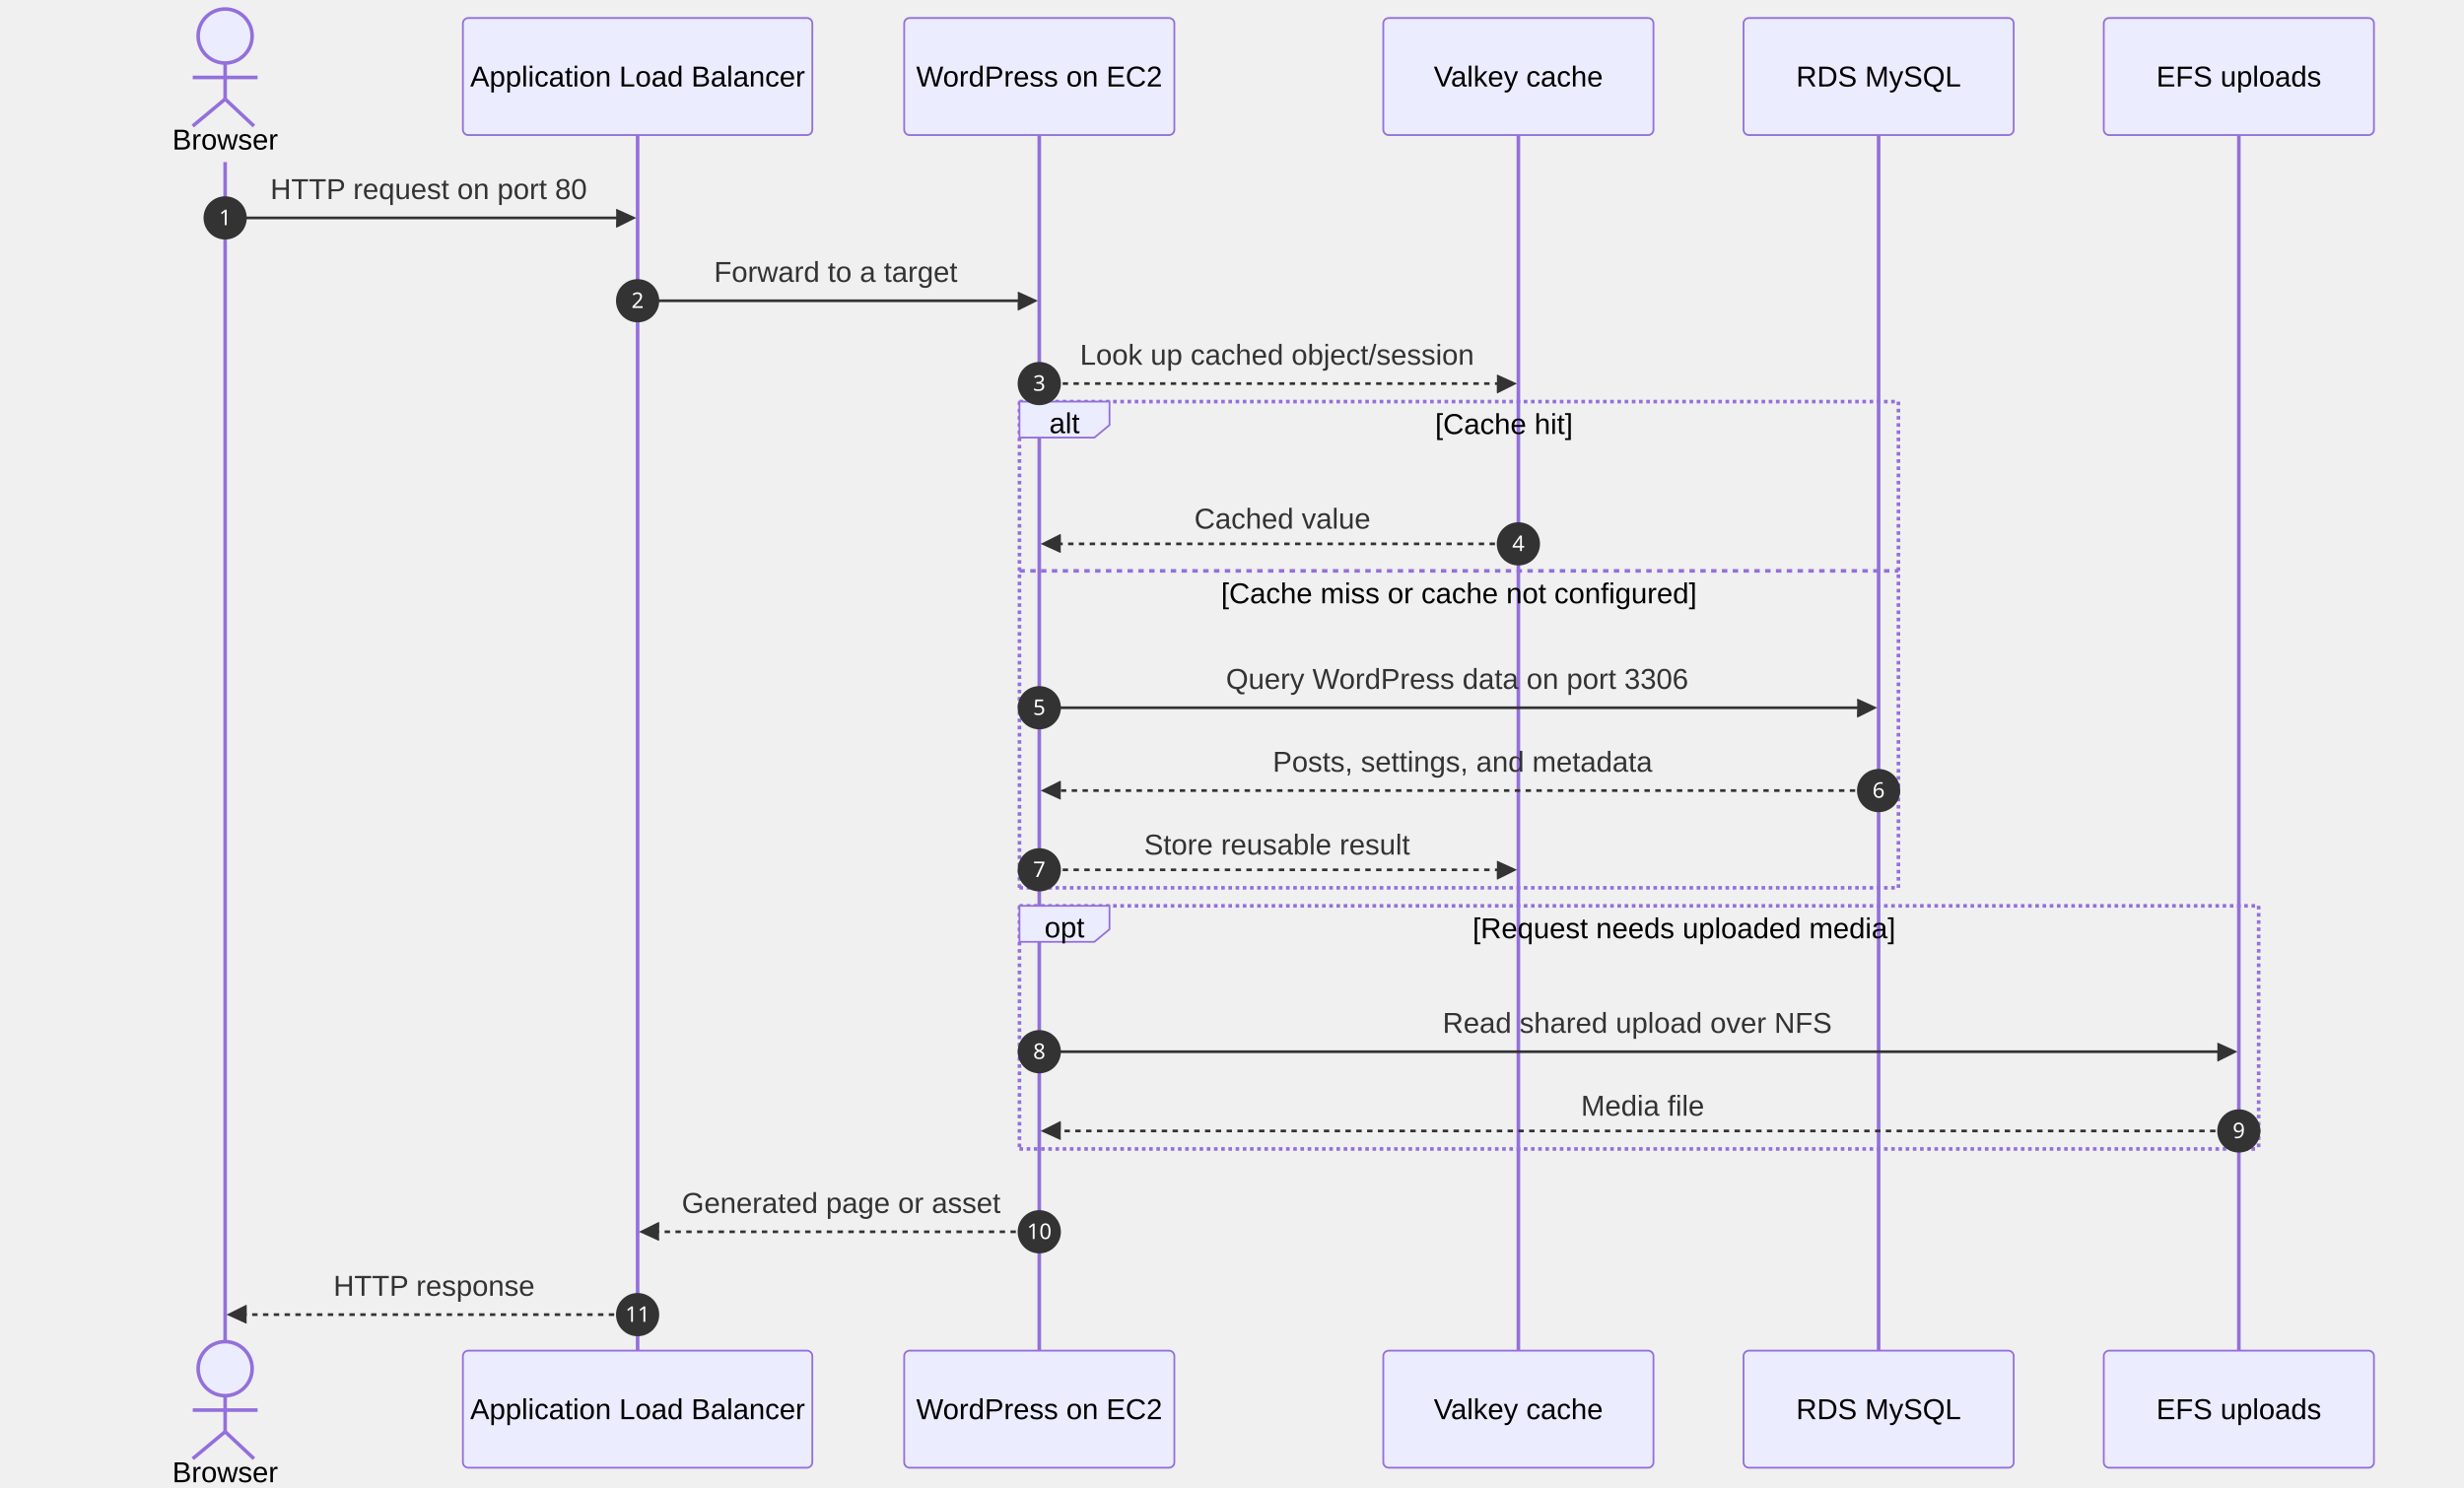
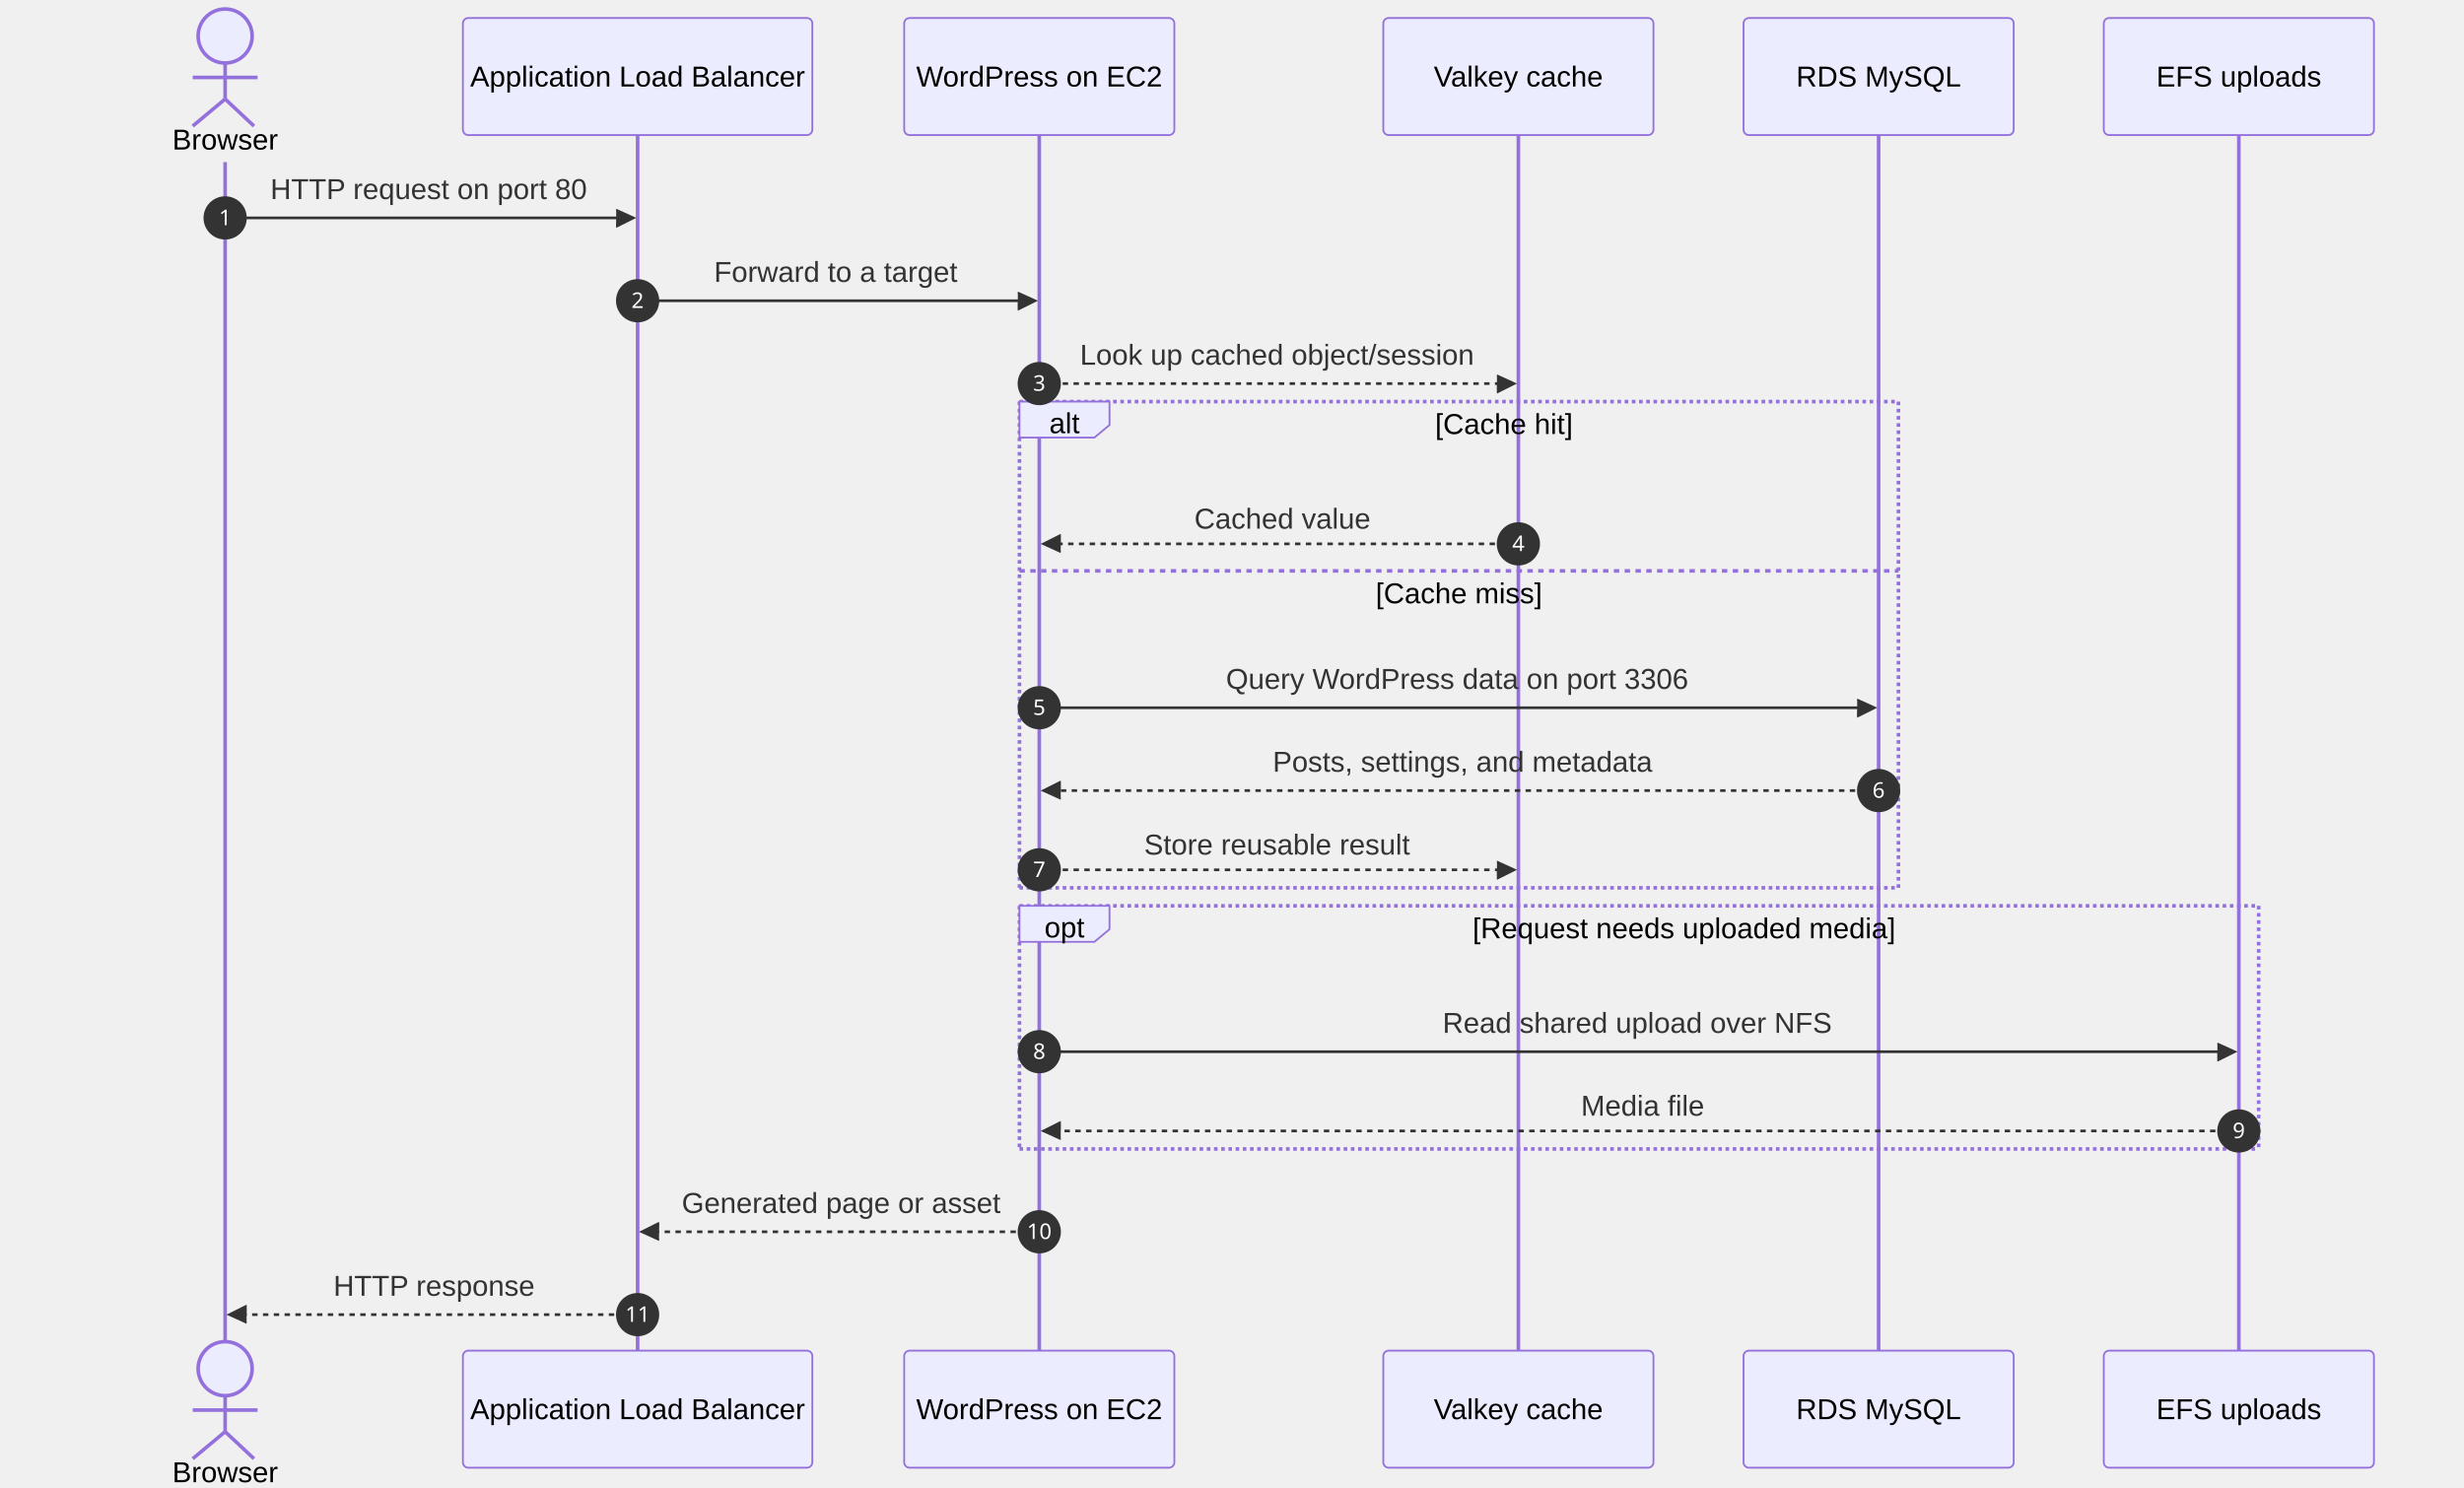
<svg xmlns="http://www.w3.org/2000/svg" id="my-svg" width="100%" style="max-width: 1368px; background-color: white;" viewBox="-50 -10 1368 826" role="graphics-document document" aria-roledescription="sequence">
  <g>
    <rect x="1118" y="740" fill="#eaeaea" stroke="#666" width="150" height="65" name="EFS" rx="3" ry="3" class="actor actor-bottom" />
    <text x="1193" y="772.5" dominant-baseline="central" alignment-baseline="central" class="actor actor-box" style="text-anchor: middle; font-size: 16px; font-weight: 400;">
      <tspan x="1193" dy="0">EFS uploads</tspan>
    </text>
  </g>
  <g>
    <rect x="918" y="740" fill="#eaeaea" stroke="#666" width="150" height="65" name="DB" rx="3" ry="3" class="actor actor-bottom" />
    <text x="993" y="772.5" dominant-baseline="central" alignment-baseline="central" class="actor actor-box" style="text-anchor: middle; font-size: 16px; font-weight: 400;">
      <tspan x="993" dy="0">RDS MySQL</tspan>
    </text>
  </g>
  <g>
    <rect x="718" y="740" fill="#eaeaea" stroke="#666" width="150" height="65" name="Cache" rx="3" ry="3" class="actor actor-bottom" />
    <text x="793" y="772.5" dominant-baseline="central" alignment-baseline="central" class="actor actor-box" style="text-anchor: middle; font-size: 16px; font-weight: 400;">
      <tspan x="793" dy="0">Valkey cache</tspan>
    </text>
  </g>
  <g>
    <rect x="452" y="740" fill="#eaeaea" stroke="#666" width="150" height="65" name="WP" rx="3" ry="3" class="actor actor-bottom" />
    <text x="527" y="772.5" dominant-baseline="central" alignment-baseline="central" class="actor actor-box" style="text-anchor: middle; font-size: 16px; font-weight: 400;">
      <tspan x="527" dy="0">WordPress on EC2</tspan>
    </text>
  </g>
  <g>
    <rect x="207" y="740" fill="#eaeaea" stroke="#666" width="194" height="65" name="ALB" rx="3" ry="3" class="actor actor-bottom" />
    <text x="304" y="772.5" dominant-baseline="central" alignment-baseline="central" class="actor actor-box" style="text-anchor: middle; font-size: 16px; font-weight: 400;">
      <tspan x="304" dy="0">Application Load Balancer</tspan>
    </text>
  </g>
  <g />
  <g>
    <line id="actor5" x1="1193" y1="65" x2="1193" y2="740" class="actor-line 200" stroke-width="0.5px" stroke="#999" name="EFS" data-et="life-line" data-id="EFS" />
    <g id="root-5" data-et="participant" data-type="participant" data-id="EFS">
      <rect x="1118" y="0" fill="#eaeaea" stroke="#666" width="150" height="65" name="EFS" rx="3" ry="3" class="actor actor-top" />
      <text x="1193" y="32.5" dominant-baseline="central" alignment-baseline="central" class="actor actor-box" style="text-anchor: middle; font-size: 16px; font-weight: 400;">
        <tspan x="1193" dy="0">EFS uploads</tspan>
      </text>
    </g>
  </g>
  <g>
    <line id="actor4" x1="993" y1="65" x2="993" y2="740" class="actor-line 200" stroke-width="0.5px" stroke="#999" name="DB" data-et="life-line" data-id="DB" />
    <g id="root-4" data-et="participant" data-type="participant" data-id="DB">
      <rect x="918" y="0" fill="#eaeaea" stroke="#666" width="150" height="65" name="DB" rx="3" ry="3" class="actor actor-top" />
      <text x="993" y="32.5" dominant-baseline="central" alignment-baseline="central" class="actor actor-box" style="text-anchor: middle; font-size: 16px; font-weight: 400;">
        <tspan x="993" dy="0">RDS MySQL</tspan>
      </text>
    </g>
  </g>
  <g>
    <line id="actor3" x1="793" y1="65" x2="793" y2="740" class="actor-line 200" stroke-width="0.5px" stroke="#999" name="Cache" data-et="life-line" data-id="Cache" />
    <g id="root-3" data-et="participant" data-type="participant" data-id="Cache">
      <rect x="718" y="0" fill="#eaeaea" stroke="#666" width="150" height="65" name="Cache" rx="3" ry="3" class="actor actor-top" />
      <text x="793" y="32.5" dominant-baseline="central" alignment-baseline="central" class="actor actor-box" style="text-anchor: middle; font-size: 16px; font-weight: 400;">
        <tspan x="793" dy="0">Valkey cache</tspan>
      </text>
    </g>
  </g>
  <g>
    <line id="actor2" x1="527" y1="65" x2="527" y2="740" class="actor-line 200" stroke-width="0.5px" stroke="#999" name="WP" data-et="life-line" data-id="WP" />
    <g id="root-2" data-et="participant" data-type="participant" data-id="WP">
      <rect x="452" y="0" fill="#eaeaea" stroke="#666" width="150" height="65" name="WP" rx="3" ry="3" class="actor actor-top" />
      <text x="527" y="32.5" dominant-baseline="central" alignment-baseline="central" class="actor actor-box" style="text-anchor: middle; font-size: 16px; font-weight: 400;">
        <tspan x="527" dy="0">WordPress on EC2</tspan>
      </text>
    </g>
  </g>
  <g>
    <line id="actor1" x1="304" y1="65" x2="304" y2="740" class="actor-line 200" stroke-width="0.5px" stroke="#999" name="ALB" data-et="life-line" data-id="ALB" />
    <g id="root-1" data-et="participant" data-type="participant" data-id="ALB">
      <rect x="207" y="0" fill="#eaeaea" stroke="#666" width="194" height="65" name="ALB" rx="3" ry="3" class="actor actor-top" />
      <text x="304" y="32.5" dominant-baseline="central" alignment-baseline="central" class="actor actor-box" style="text-anchor: middle; font-size: 16px; font-weight: 400;">
        <tspan x="304" dy="0">Application Load Balancer</tspan>
      </text>
    </g>
  </g>
  <g>
    <line id="actor0" x1="75" y1="80" x2="75" y2="740" class="actor-line 200" stroke-width="0.5px" stroke="#999" name="User" data-et="life-line" data-id="User" />
  </g>
  <style>#my-svg{font-family:"trebuchet ms",verdana,arial,sans-serif;font-size:16px;fill:#333;}@keyframes edge-animation-frame{from{stroke-dashoffset:0;}}@keyframes dash{to{stroke-dashoffset:0;}}#my-svg .edge-animation-slow{stroke-dasharray:9,5!important;stroke-dashoffset:900;animation:dash 50s linear infinite;stroke-linecap:round;}#my-svg .edge-animation-fast{stroke-dasharray:9,5!important;stroke-dashoffset:900;animation:dash 20s linear infinite;stroke-linecap:round;}#my-svg .error-icon{fill:#552222;}#my-svg .error-text{fill:#552222;stroke:#552222;}#my-svg .edge-thickness-normal{stroke-width:1px;}#my-svg .edge-thickness-thick{stroke-width:3.5px;}#my-svg .edge-pattern-solid{stroke-dasharray:0;}#my-svg .edge-thickness-invisible{stroke-width:0;fill:none;}#my-svg .edge-pattern-dashed{stroke-dasharray:3;}#my-svg .edge-pattern-dotted{stroke-dasharray:2;}#my-svg .marker{fill:#333333;stroke:#333333;}#my-svg .marker.cross{stroke:#333333;}#my-svg svg{font-family:"trebuchet ms",verdana,arial,sans-serif;font-size:16px;}#my-svg p{margin:0;}#my-svg .actor{stroke:#9370DB;fill:#ECECFF;stroke-width:1;}#my-svg rect.actor.outer-path[data-look="neo"]{filter:drop-shadow(1px 2px 2px rgba(185, 185, 185, 1));}#my-svg rect.note[data-look="neo"]{stroke:#aaaa33;fill:#fff5ad;filter:drop-shadow(1px 2px 2px rgba(185, 185, 185, 1));}#my-svg text.actor&gt;tspan{fill:black;stroke:none;}#my-svg .actor-line{stroke:#9370DB;}#my-svg .innerArc{stroke-width:1.5;stroke-dasharray:none;}#my-svg .messageLine0{stroke-width:1.5;stroke-dasharray:none;stroke:#333;}#my-svg .messageLine1{stroke-width:1.5;stroke-dasharray:2,2;stroke:#333;}#my-svg [id$="-arrowhead"] path{fill:#333;stroke:#333;}#my-svg .sequenceNumber{fill:white;}#my-svg [id$="-sequencenumber"]{fill:#333;}#my-svg [id$="-crosshead"] path{fill:#333;stroke:#333;}#my-svg .messageText{fill:#333;stroke:none;}#my-svg .labelBox{stroke:#9370DB;fill:#ECECFF;filter:none;}#my-svg .labelText,#my-svg .labelText&gt;tspan{fill:black;stroke:none;}#my-svg .loopText,#my-svg .loopText&gt;tspan{fill:black;stroke:none;}#my-svg .sectionTitle,#my-svg .sectionTitle&gt;tspan{fill:black;stroke:none;}#my-svg .loopLine{stroke-width:2px;stroke-dasharray:2,2;stroke:#9370DB;fill:#9370DB;}#my-svg .note{stroke:#aaaa33;fill:#fff5ad;}#my-svg .noteText,#my-svg .noteText&gt;tspan{fill:black;stroke:none;font-weight:normal;}#my-svg .activation0{fill:#f4f4f4;stroke:#666;}#my-svg .activation1{fill:#f4f4f4;stroke:#666;}#my-svg .activation2{fill:#f4f4f4;stroke:#666;}#my-svg .actorPopupMenu{position:absolute;}#my-svg .actorPopupMenuPanel{position:absolute;fill:#ECECFF;box-shadow:0px 8px 16px 0px rgba(0,0,0,0.2);filter:drop-shadow(3px 5px 2px rgb(0 0 0 / 0.4));}#my-svg .actor-man circle,#my-svg line{fill:#ECECFF;stroke-width:2px;}#my-svg g rect.rect{filter:drop-shadow(1px 2px 2px rgba(185, 185, 185, 1));stroke:#9370DB;}#my-svg .node .neo-node{stroke:#9370DB;}#my-svg [data-look="neo"].node rect,#my-svg [data-look="neo"].cluster rect,#my-svg [data-look="neo"].node polygon{stroke:#9370DB;filter:drop-shadow(1px 2px 2px rgba(185, 185, 185, 1));}#my-svg [data-look="neo"].swimlane.cluster rect{filter:none;}#my-svg [data-look="neo"].node path{stroke:#9370DB;stroke-width:1px;}#my-svg [data-look="neo"].node .outer-path{filter:drop-shadow(1px 2px 2px rgba(185, 185, 185, 1));}#my-svg [data-look="neo"].node .neo-line path{stroke:#9370DB;filter:none;}#my-svg [data-look="neo"].node circle{stroke:#9370DB;filter:drop-shadow(1px 2px 2px rgba(185, 185, 185, 1));}#my-svg [data-look="neo"].node circle .state-start{fill:#000000;}#my-svg [data-look="neo"].icon-shape .icon{fill:#9370DB;filter:drop-shadow(1px 2px 2px rgba(185, 185, 185, 1));}#my-svg [data-look="neo"].icon-shape .icon-neo path{stroke:#9370DB;filter:drop-shadow(1px 2px 2px rgba(185, 185, 185, 1));}#my-svg :root{--mermaid-font-family:"trebuchet ms",verdana,arial,sans-serif;}</style>
  <g />
  <defs>
    <symbol id="my-svg-computer" width="24" height="24">
      <path transform="scale(.5)" d="M2 2v13h20v-13h-20zm18 11h-16v-9h16v9zm-10.228 6l.466-1h3.524l.467 1h-4.457zm14.228 3h-24l2-6h2.104l-1.33 4h18.45l-1.297-4h2.073l2 6zm-5-10h-14v-7h14v7z" />
    </symbol>
  </defs>
  <defs>
    <symbol id="my-svg-database" fill-rule="evenodd" clip-rule="evenodd">
      <path transform="scale(.5)" d="M12.258.001l.256.004.255.005.253.008.251.01.249.012.247.015.246.016.242.019.241.02.239.023.236.024.233.027.231.028.229.031.225.032.223.034.22.036.217.038.214.04.211.041.208.043.205.045.201.046.198.048.194.05.191.051.187.053.183.054.18.056.175.057.172.059.168.06.163.061.16.063.155.064.15.066.074.033.073.033.071.034.07.034.069.035.068.035.067.035.066.035.064.036.064.036.062.036.06.036.06.037.058.037.058.037.055.038.055.038.053.038.052.038.051.039.05.039.048.039.047.039.045.04.044.04.043.04.041.04.04.041.039.041.037.041.036.041.034.041.033.042.032.042.03.042.029.042.027.042.026.043.024.043.023.043.021.043.02.043.018.044.017.043.015.044.013.044.012.044.011.045.009.044.007.045.006.045.004.045.002.045.001.045v17l-.001.045-.002.045-.004.045-.006.045-.007.045-.009.044-.011.045-.012.044-.013.044-.015.044-.017.043-.018.044-.02.043-.021.043-.023.043-.024.043-.026.043-.027.042-.029.042-.03.042-.032.042-.033.042-.034.041-.036.041-.037.041-.039.041-.04.041-.041.04-.043.04-.044.04-.045.04-.047.039-.048.039-.05.039-.051.039-.052.038-.053.038-.055.038-.055.038-.058.037-.058.037-.06.037-.06.036-.062.036-.064.036-.064.036-.066.035-.067.035-.068.035-.069.035-.07.034-.071.034-.073.033-.074.033-.15.066-.155.064-.16.063-.163.061-.168.06-.172.059-.175.057-.18.056-.183.054-.187.053-.191.051-.194.05-.198.048-.201.046-.205.045-.208.043-.211.041-.214.04-.217.038-.22.036-.223.034-.225.032-.229.031-.231.028-.233.027-.236.024-.239.023-.241.02-.242.019-.246.016-.247.015-.249.012-.251.01-.253.008-.255.005-.256.004-.258.001-.258-.001-.256-.004-.255-.005-.253-.008-.251-.01-.249-.012-.247-.015-.245-.016-.243-.019-.241-.02-.238-.023-.236-.024-.234-.027-.231-.028-.228-.031-.226-.032-.223-.034-.22-.036-.217-.038-.214-.04-.211-.041-.208-.043-.204-.045-.201-.046-.198-.048-.195-.05-.19-.051-.187-.053-.184-.054-.179-.056-.176-.057-.172-.059-.167-.06-.164-.061-.159-.063-.155-.064-.151-.066-.074-.033-.072-.033-.072-.034-.07-.034-.069-.035-.068-.035-.067-.035-.066-.035-.064-.036-.063-.036-.062-.036-.061-.036-.06-.037-.058-.037-.057-.037-.056-.038-.055-.038-.053-.038-.052-.038-.051-.039-.049-.039-.049-.039-.046-.039-.046-.04-.044-.04-.043-.04-.041-.04-.04-.041-.039-.041-.037-.041-.036-.041-.034-.041-.033-.042-.032-.042-.03-.042-.029-.042-.027-.042-.026-.043-.024-.043-.023-.043-.021-.043-.02-.043-.018-.044-.017-.043-.015-.044-.013-.044-.012-.044-.011-.045-.009-.044-.007-.045-.006-.045-.004-.045-.002-.045-.001-.045v-17l.001-.045.002-.045.004-.045.006-.045.007-.045.009-.044.011-.045.012-.044.013-.044.015-.044.017-.043.018-.044.02-.043.021-.043.023-.043.024-.043.026-.043.027-.042.029-.042.03-.042.032-.042.033-.042.034-.041.036-.041.037-.041.039-.041.04-.041.041-.04.043-.04.044-.04.046-.04.046-.039.049-.039.049-.039.051-.039.052-.038.053-.038.055-.038.056-.038.057-.037.058-.037.06-.037.061-.036.062-.036.063-.036.064-.036.066-.035.067-.035.068-.035.069-.035.07-.034.072-.034.072-.033.074-.033.151-.066.155-.064.159-.063.164-.061.167-.06.172-.059.176-.057.179-.056.184-.054.187-.053.19-.051.195-.05.198-.048.201-.046.204-.045.208-.043.211-.041.214-.04.217-.038.22-.036.223-.034.226-.032.228-.031.231-.028.234-.027.236-.024.238-.023.241-.02.243-.019.245-.016.247-.015.249-.012.251-.01.253-.008.255-.005.256-.004.258-.001.258.001zm-9.258 20.499v.01l.001.021.003.021.004.022.005.021.006.022.007.022.009.023.01.022.011.023.012.023.013.023.015.023.016.024.017.023.018.024.019.024.021.024.022.025.023.024.024.025.052.049.056.05.061.051.066.051.07.051.075.051.079.052.084.052.088.052.092.052.097.052.102.051.105.052.11.052.114.051.119.051.123.051.127.05.131.05.135.05.139.048.144.049.147.047.152.047.155.047.16.045.163.045.167.043.171.043.176.041.178.041.183.039.187.039.19.037.194.035.197.035.202.033.204.031.209.03.212.029.216.027.219.025.222.024.226.021.23.02.233.018.236.016.24.015.243.012.246.01.249.008.253.005.256.004.259.001.26-.001.257-.004.254-.005.25-.008.247-.011.244-.012.241-.014.237-.016.233-.018.231-.021.226-.021.224-.024.22-.026.216-.027.212-.028.21-.031.205-.031.202-.034.198-.034.194-.036.191-.037.187-.039.183-.04.179-.04.175-.042.172-.043.168-.044.163-.045.16-.046.155-.046.152-.047.148-.048.143-.049.139-.049.136-.05.131-.05.126-.05.123-.051.118-.052.114-.051.11-.052.106-.052.101-.052.096-.052.092-.052.088-.053.083-.051.079-.052.074-.052.07-.051.065-.051.06-.051.056-.05.051-.05.023-.024.023-.025.021-.024.02-.024.019-.024.018-.024.017-.024.015-.023.014-.024.013-.023.012-.023.01-.023.01-.022.008-.022.006-.022.006-.022.004-.022.004-.021.001-.021.001-.021v-4.127l-.077.055-.08.053-.083.054-.085.053-.087.052-.09.052-.093.051-.095.05-.097.05-.1.049-.102.049-.105.048-.106.047-.109.047-.111.046-.114.045-.115.045-.118.044-.12.043-.122.042-.124.042-.126.041-.128.04-.13.04-.132.038-.134.038-.135.037-.138.037-.139.035-.142.035-.143.034-.144.033-.147.032-.148.031-.15.03-.151.03-.153.029-.154.027-.156.027-.158.026-.159.025-.161.024-.162.023-.163.022-.165.021-.166.02-.167.019-.169.018-.169.017-.171.016-.173.015-.173.014-.175.013-.175.012-.177.011-.178.01-.179.008-.179.008-.181.006-.182.005-.182.004-.184.003-.184.002h-.37l-.184-.002-.184-.003-.182-.004-.182-.005-.181-.006-.179-.008-.179-.008-.178-.01-.176-.011-.176-.012-.175-.013-.173-.014-.172-.015-.171-.016-.17-.017-.169-.018-.167-.019-.166-.02-.165-.021-.163-.022-.162-.023-.161-.024-.159-.025-.157-.026-.156-.027-.155-.027-.153-.029-.151-.03-.15-.03-.148-.031-.146-.032-.145-.033-.143-.034-.141-.035-.14-.035-.137-.037-.136-.037-.134-.038-.132-.038-.13-.04-.128-.04-.126-.041-.124-.042-.122-.042-.12-.044-.117-.043-.116-.045-.113-.045-.112-.046-.109-.047-.106-.047-.105-.048-.102-.049-.1-.049-.097-.05-.095-.05-.093-.052-.09-.051-.087-.052-.085-.053-.083-.054-.08-.054-.077-.054v4.127zm0-5.654v.011l.001.021.003.021.004.021.005.022.006.022.007.022.009.022.01.022.011.023.012.023.013.023.015.024.016.023.017.024.018.024.019.024.021.024.022.024.023.025.024.024.052.05.056.05.061.05.066.051.07.051.075.052.079.051.084.052.088.052.092.052.097.052.102.052.105.052.11.051.114.051.119.052.123.05.127.051.131.05.135.049.139.049.144.048.147.048.152.047.155.046.16.045.163.045.167.044.171.042.176.042.178.04.183.04.187.038.19.037.194.036.197.034.202.033.204.032.209.03.212.028.216.027.219.025.222.024.226.022.23.02.233.018.236.016.24.014.243.012.246.01.249.008.253.006.256.003.259.001.26-.001.257-.003.254-.006.25-.008.247-.01.244-.012.241-.015.237-.016.233-.018.231-.02.226-.022.224-.024.22-.025.216-.027.212-.029.21-.03.205-.032.202-.033.198-.035.194-.036.191-.037.187-.039.183-.039.179-.041.175-.042.172-.043.168-.044.163-.045.16-.045.155-.047.152-.047.148-.048.143-.048.139-.05.136-.049.131-.05.126-.051.123-.051.118-.051.114-.052.11-.052.106-.052.101-.052.096-.052.092-.052.088-.052.083-.052.079-.052.074-.051.07-.052.065-.051.06-.05.056-.051.051-.049.023-.025.023-.024.021-.025.02-.024.019-.024.018-.024.017-.024.015-.023.014-.023.013-.024.012-.022.01-.023.01-.023.008-.022.006-.022.006-.022.004-.021.004-.022.001-.021.001-.021v-4.139l-.077.054-.08.054-.083.054-.085.052-.087.053-.09.051-.093.051-.095.051-.097.05-.1.049-.102.049-.105.048-.106.047-.109.047-.111.046-.114.045-.115.044-.118.044-.12.044-.122.042-.124.042-.126.041-.128.04-.13.039-.132.039-.134.038-.135.037-.138.036-.139.036-.142.035-.143.033-.144.033-.147.033-.148.031-.15.03-.151.03-.153.028-.154.028-.156.027-.158.026-.159.025-.161.024-.162.023-.163.022-.165.021-.166.02-.167.019-.169.018-.169.017-.171.016-.173.015-.173.014-.175.013-.175.012-.177.011-.178.009-.179.009-.179.007-.181.007-.182.005-.182.004-.184.003-.184.002h-.37l-.184-.002-.184-.003-.182-.004-.182-.005-.181-.007-.179-.007-.179-.009-.178-.009-.176-.011-.176-.012-.175-.013-.173-.014-.172-.015-.171-.016-.17-.017-.169-.018-.167-.019-.166-.02-.165-.021-.163-.022-.162-.023-.161-.024-.159-.025-.157-.026-.156-.027-.155-.028-.153-.028-.151-.03-.15-.03-.148-.031-.146-.033-.145-.033-.143-.033-.141-.035-.14-.036-.137-.036-.136-.037-.134-.038-.132-.039-.13-.039-.128-.04-.126-.041-.124-.042-.122-.043-.12-.043-.117-.044-.116-.044-.113-.046-.112-.046-.109-.046-.106-.047-.105-.048-.102-.049-.1-.049-.097-.05-.095-.051-.093-.051-.09-.051-.087-.053-.085-.052-.083-.054-.08-.054-.077-.054v4.139zm0-5.666v.011l.001.02.003.022.004.021.005.022.006.021.007.022.009.023.01.022.011.023.012.023.013.023.015.023.016.024.017.024.018.023.019.024.021.025.022.024.023.024.024.025.052.05.056.05.061.05.066.051.07.051.075.052.079.051.084.052.088.052.092.052.097.052.102.052.105.051.11.052.114.051.119.051.123.051.127.05.131.05.135.05.139.049.144.048.147.048.152.047.155.046.16.045.163.045.167.043.171.043.176.042.178.04.183.04.187.038.19.037.194.036.197.034.202.033.204.032.209.03.212.028.216.027.219.025.222.024.226.021.23.02.233.018.236.017.24.014.243.012.246.01.249.008.253.006.256.003.259.001.26-.001.257-.003.254-.006.25-.008.247-.01.244-.013.241-.014.237-.016.233-.018.231-.02.226-.022.224-.024.22-.025.216-.027.212-.029.21-.03.205-.032.202-.033.198-.035.194-.036.191-.037.187-.039.183-.039.179-.041.175-.042.172-.043.168-.044.163-.045.16-.045.155-.047.152-.047.148-.048.143-.049.139-.049.136-.049.131-.051.126-.05.123-.051.118-.052.114-.051.11-.052.106-.052.101-.052.096-.052.092-.052.088-.052.083-.052.079-.052.074-.052.07-.051.065-.051.06-.051.056-.05.051-.049.023-.025.023-.025.021-.024.02-.024.019-.024.018-.024.017-.024.015-.023.014-.024.013-.023.012-.023.01-.022.01-.023.008-.022.006-.022.006-.022.004-.022.004-.021.001-.021.001-.021v-4.153l-.077.054-.08.054-.083.053-.085.053-.087.053-.09.051-.093.051-.095.051-.097.05-.1.049-.102.048-.105.048-.106.048-.109.046-.111.046-.114.046-.115.044-.118.044-.12.043-.122.043-.124.042-.126.041-.128.04-.13.039-.132.039-.134.038-.135.037-.138.036-.139.036-.142.034-.143.034-.144.033-.147.032-.148.032-.15.03-.151.03-.153.028-.154.028-.156.027-.158.026-.159.024-.161.024-.162.023-.163.023-.165.021-.166.02-.167.019-.169.018-.169.017-.171.016-.173.015-.173.014-.175.013-.175.012-.177.01-.178.01-.179.009-.179.007-.181.006-.182.006-.182.004-.184.003-.184.001-.185.001-.185-.001-.184-.001-.184-.003-.182-.004-.182-.006-.181-.006-.179-.007-.179-.009-.178-.01-.176-.01-.176-.012-.175-.013-.173-.014-.172-.015-.171-.016-.17-.017-.169-.018-.167-.019-.166-.02-.165-.021-.163-.023-.162-.023-.161-.024-.159-.024-.157-.026-.156-.027-.155-.028-.153-.028-.151-.03-.15-.03-.148-.032-.146-.032-.145-.033-.143-.034-.141-.034-.14-.036-.137-.036-.136-.037-.134-.038-.132-.039-.13-.039-.128-.041-.126-.041-.124-.041-.122-.043-.12-.043-.117-.044-.116-.044-.113-.046-.112-.046-.109-.046-.106-.048-.105-.048-.102-.048-.1-.05-.097-.049-.095-.051-.093-.051-.09-.052-.087-.052-.085-.053-.083-.053-.08-.054-.077-.054v4.153zm8.74-8.179l-.257.004-.254.005-.25.008-.247.011-.244.012-.241.014-.237.016-.233.018-.231.021-.226.022-.224.023-.22.026-.216.027-.212.028-.21.031-.205.032-.202.033-.198.034-.194.036-.191.038-.187.038-.183.04-.179.041-.175.042-.172.043-.168.043-.163.045-.16.046-.155.046-.152.048-.148.048-.143.048-.139.049-.136.05-.131.05-.126.051-.123.051-.118.051-.114.052-.11.052-.106.052-.101.052-.096.052-.092.052-.088.052-.083.052-.079.052-.074.051-.07.052-.065.051-.06.05-.056.05-.051.05-.023.025-.023.024-.021.024-.02.025-.019.024-.018.024-.017.023-.015.024-.014.023-.013.023-.012.023-.01.023-.01.022-.008.022-.006.023-.006.021-.004.022-.004.021-.001.021-.001.021.001.021.001.021.004.021.004.022.006.021.006.023.008.022.01.022.01.023.012.023.013.023.014.023.015.024.017.023.018.024.019.024.02.025.021.024.023.024.023.025.051.05.056.05.06.05.065.051.07.052.074.051.079.052.083.052.088.052.092.052.096.052.101.052.106.052.11.052.114.052.118.051.123.051.126.051.131.05.136.05.139.049.143.048.148.048.152.048.155.046.16.046.163.045.168.043.172.043.175.042.179.041.183.04.187.038.191.038.194.036.198.034.202.033.205.032.21.031.212.028.216.027.22.026.224.023.226.022.231.021.233.018.237.016.241.014.244.012.247.011.25.008.254.005.257.004.26.001.26-.001.257-.004.254-.005.25-.008.247-.011.244-.012.241-.014.237-.016.233-.018.231-.021.226-.022.224-.023.22-.026.216-.027.212-.028.21-.031.205-.032.202-.033.198-.034.194-.036.191-.038.187-.038.183-.04.179-.041.175-.042.172-.043.168-.043.163-.045.16-.046.155-.046.152-.048.148-.048.143-.048.139-.049.136-.05.131-.05.126-.051.123-.051.118-.051.114-.052.11-.052.106-.052.101-.052.096-.052.092-.052.088-.052.083-.052.079-.052.074-.051.07-.052.065-.051.06-.05.056-.05.051-.05.023-.025.023-.024.021-.024.02-.025.019-.024.018-.024.017-.023.015-.024.014-.023.013-.023.012-.023.01-.023.01-.022.008-.022.006-.023.006-.021.004-.022.004-.021.001-.021.001-.021-.001-.021-.001-.021-.004-.021-.004-.022-.006-.021-.006-.023-.008-.022-.01-.022-.01-.023-.012-.023-.013-.023-.014-.023-.015-.024-.017-.023-.018-.024-.019-.024-.02-.025-.021-.024-.023-.024-.023-.025-.051-.05-.056-.05-.06-.05-.065-.051-.07-.052-.074-.051-.079-.052-.083-.052-.088-.052-.092-.052-.096-.052-.101-.052-.106-.052-.11-.052-.114-.052-.118-.051-.123-.051-.126-.051-.131-.05-.136-.05-.139-.049-.143-.048-.148-.048-.152-.048-.155-.046-.16-.046-.163-.045-.168-.043-.172-.043-.175-.042-.179-.041-.183-.04-.187-.038-.191-.038-.194-.036-.198-.034-.202-.033-.205-.032-.21-.031-.212-.028-.216-.027-.22-.026-.224-.023-.226-.022-.231-.021-.233-.018-.237-.016-.241-.014-.244-.012-.247-.011-.25-.008-.254-.005-.257-.004-.26-.001-.26.001z" />
    </symbol>
  </defs>
  <defs>
    <symbol id="my-svg-clock" width="24" height="24">
      <path transform="scale(.5)" d="M12 2c5.514 0 10 4.486 10 10s-4.486 10-10 10-10-4.486-10-10 4.486-10 10-10zm0-2c-6.627 0-12 5.373-12 12s5.373 12 12 12 12-5.373 12-12-5.373-12-12-12zm5.848 12.459c.202.038.202.333.001.372-1.907.361-6.045 1.111-6.547 1.111-.719 0-1.301-.582-1.301-1.301 0-.512.77-5.447 1.125-7.445.034-.192.312-.181.343.014l.985 6.238 5.394 1.011z" />
    </symbol>
  </defs>
  <defs>
    <marker id="my-svg-arrowhead" refX="7.9" refY="5" markerUnits="userSpaceOnUse" markerWidth="12" markerHeight="12" orient="auto-start-reverse">
      <path d="M -1 0 L 10 5 L 0 10 z" />
    </marker>
  </defs>
  <defs>
    <marker id="my-svg-crosshead" markerWidth="15" markerHeight="8" orient="auto" refX="4" refY="4.5">
      <path fill="none" stroke="#000000" stroke-width="1pt" d="M 1,2 L 6,7 M 6,2 L 1,7" style="stroke-dasharray: 0, 0;" />
    </marker>
  </defs>
  <defs>
    <marker id="my-svg-filled-head" refX="15.5" refY="7" markerWidth="20" markerHeight="28" orient="auto">
      <path d="M 18,7 L9,13 L14,7 L9,1 Z" />
    </marker>
  </defs>
  <defs>
    <marker id="my-svg-sequencenumber" refX="15" refY="15" markerWidth="60" markerHeight="40" orient="auto">
      <circle cx="15" cy="15" r="6" />
    </marker>
  </defs>
  <defs>
    <marker id="my-svg-solidTopArrowHead" refX="7.9" refY="7.25" markerUnits="userSpaceOnUse" markerWidth="12" markerHeight="12" orient="auto-start-reverse">
      <path d="M 0 0 L 10 8 L 0 8 z" />
    </marker>
  </defs>
  <defs>
    <marker id="my-svg-solidBottomArrowHead" refX="7.9" refY="0.75" markerUnits="userSpaceOnUse" markerWidth="12" markerHeight="12" orient="auto-start-reverse">
      <path d="M 0 0 L 10 0 L 0 8 z" />
    </marker>
  </defs>
  <defs>
    <marker id="my-svg-stickTopArrowHead" refX="7.5" refY="7" markerUnits="userSpaceOnUse" markerWidth="12" markerHeight="12" orient="auto-start-reverse">
      <path d="M 0 0 L 7 7" stroke="black" stroke-width="1.5" fill="none" />
    </marker>
  </defs>
  <defs>
    <marker id="my-svg-stickBottomArrowHead" refX="7.5" refY="0" markerUnits="userSpaceOnUse" markerWidth="12" markerHeight="12" orient="auto-start-reverse">
      <path d="M 0 7 L 7 0" stroke="black" stroke-width="1.5" fill="none" />
    </marker>
  </defs>
  <g data-et="control-structure" data-id="i10">
    <line x1="516" y1="213" x2="1004" y2="213" class="loopLine" />
    <line x1="1004" y1="213" x2="1004" y2="483" class="loopLine" />
    <line x1="516" y1="483" x2="1004" y2="483" class="loopLine" />
    <line x1="516" y1="213" x2="516" y2="483" class="loopLine" />
    <line x1="516" y1="307" x2="1004" y2="307" class="loopLine" style="stroke-dasharray: 3, 3;" />
    <polygon points="516,213 566,213 566,226 557.6,233 516,233" class="labelBox" />
    <text x="541" y="226" text-anchor="middle" dominant-baseline="middle" alignment-baseline="middle" class="labelText" style="font-size: 16px; font-weight: 400;">alt</text>
    <text x="785" y="231" text-anchor="middle" class="loopText" style="font-size: 16px; font-weight: 400;">
      <tspan x="785">[Cache hit]</tspan>
    </text>
-     <text x="760" y="325" text-anchor="middle" class="sectionTitle" style="font-size: 16px; font-weight: 400;">[Cache miss or cache not configured]</text>
+     <text x="760" y="325" text-anchor="middle" class="sectionTitle" style="font-size: 16px; font-weight: 400;">[Cache miss]</text>
  </g>
  <g data-et="control-structure" data-id="i14">
    <line x1="516" y1="493" x2="1204" y2="493" class="loopLine" />
    <line x1="1204" y1="493" x2="1204" y2="628" class="loopLine" />
    <line x1="516" y1="628" x2="1204" y2="628" class="loopLine" />
    <line x1="516" y1="493" x2="516" y2="628" class="loopLine" />
    <polygon points="516,493 566,493 566,506 557.6,513 516,513" class="labelBox" />
    <text x="541" y="506" text-anchor="middle" dominant-baseline="middle" alignment-baseline="middle" class="labelText" style="font-size: 16px; font-weight: 400;">opt</text>
    <text x="885" y="511" text-anchor="middle" class="loopText" style="font-size: 16px; font-weight: 400;">
      <tspan x="885">[Request needs uploaded media]</tspan>
    </text>
  </g>
  <g class="actor-man actor-top" name="User" data-et="participant" data-type="actor" data-id="User" style="stroke: rgb(147, 112, 219);">
    <line id="actor-man-torso0" x1="75" y1="25" x2="75" y2="45" />
    <line id="actor-man-arms0" x1="57" y1="33" x2="93" y2="33" />
    <line x1="57" y1="60" x2="75" y2="45" />
    <line x1="75" y1="45" x2="91" y2="60" />
    <circle cx="75" cy="10" r="15" width="150" height="65" />
    <text x="75" y="67.5" dominant-baseline="central" alignment-baseline="central" class="actor actor-man" style="text-anchor: middle; font-size: 16px; font-weight: 400;">
      <tspan x="75" dy="0">Browser</tspan>
    </text>
  </g>
  <text x="188" y="80" text-anchor="middle" dominant-baseline="middle" alignment-baseline="middle" class="messageText" dy="1em" style="font-size: 16px; font-weight: 400;">HTTP request on port 80</text>
  <line x1="82" y1="111" x2="300" y2="111" class="messageLine0" data-et="message" data-id="i1" data-from="User" data-to="ALB" stroke-width="2" stroke="none" marker-end="url(#my-svg-arrowhead)" style="fill: none;" />
  <line x1="75" y1="111" x2="75" y2="111" stroke-width="0" marker-start="url(#my-svg-sequencenumber)" />
  <text x="75" y="115" font-family="sans-serif" font-size="12px" text-anchor="middle" class="sequenceNumber">1</text>
  <text x="414" y="126" text-anchor="middle" dominant-baseline="middle" alignment-baseline="middle" class="messageText" dy="1em" style="font-size: 16px; font-weight: 400;">Forward to a target</text>
  <line x1="311" y1="157" x2="523" y2="157" class="messageLine0" data-et="message" data-id="i2" data-from="ALB" data-to="WP" stroke-width="2" stroke="none" marker-end="url(#my-svg-arrowhead)" style="fill: none;" />
  <line x1="304" y1="157" x2="304" y2="157" stroke-width="0" marker-start="url(#my-svg-sequencenumber)" />
  <text x="304" y="161" font-family="sans-serif" font-size="12px" text-anchor="middle" class="sequenceNumber">2</text>
  <text x="659" y="172" text-anchor="middle" dominant-baseline="middle" alignment-baseline="middle" class="messageText" dy="1em" style="font-size: 16px; font-weight: 400;">Look up cached object/session</text>
  <line x1="534" y1="203" x2="789" y2="203" class="messageLine1" data-et="message" data-id="i3" data-from="WP" data-to="Cache" stroke-width="2" stroke="none" marker-end="url(#my-svg-arrowhead)" style="stroke-dasharray: 3, 3; fill: none;" />
  <line x1="527" y1="203" x2="527" y2="203" stroke-width="0" marker-start="url(#my-svg-sequencenumber)" />
  <text x="527" y="207" font-family="sans-serif" font-size="12px" text-anchor="middle" class="sequenceNumber">3</text>
  <text x="662" y="263" text-anchor="middle" dominant-baseline="middle" alignment-baseline="middle" class="messageText" dy="1em" style="font-size: 16px; font-weight: 400;">Cached value</text>
  <line x1="798" y1="292" x2="531" y2="292" class="messageLine1" data-et="message" data-id="i5" data-from="Cache" data-to="WP" stroke-width="2" stroke="none" marker-end="url(#my-svg-arrowhead)" style="stroke-dasharray: 3, 3; fill: none;" />
  <line x1="793" y1="292" x2="793" y2="292" stroke-width="0" marker-start="url(#my-svg-sequencenumber)" />
  <text x="793" y="296" font-family="sans-serif" font-size="12px" text-anchor="middle" class="sequenceNumber">4</text>
  <text x="759" y="352" text-anchor="middle" dominant-baseline="middle" alignment-baseline="middle" class="messageText" dy="1em" style="font-size: 16px; font-weight: 400;">Query WordPress data on port 3306</text>
  <line x1="534" y1="383" x2="989" y2="383" class="messageLine0" data-et="message" data-id="i7" data-from="WP" data-to="DB" stroke-width="2" stroke="none" marker-end="url(#my-svg-arrowhead)" style="fill: none;" />
  <line x1="527" y1="383" x2="527" y2="383" stroke-width="0" marker-start="url(#my-svg-sequencenumber)" />
  <text x="527" y="387" font-family="sans-serif" font-size="12px" text-anchor="middle" class="sequenceNumber">5</text>
  <text x="762" y="398" text-anchor="middle" dominant-baseline="middle" alignment-baseline="middle" class="messageText" dy="1em" style="font-size: 16px; font-weight: 400;">Posts, settings, and metadata</text>
  <line x1="998" y1="429" x2="531" y2="429" class="messageLine1" data-et="message" data-id="i8" data-from="DB" data-to="WP" stroke-width="2" stroke="none" marker-end="url(#my-svg-arrowhead)" style="stroke-dasharray: 3, 3; fill: none;" />
  <line x1="993" y1="429" x2="993" y2="429" stroke-width="0" marker-start="url(#my-svg-sequencenumber)" />
  <text x="993" y="433" font-family="sans-serif" font-size="12px" text-anchor="middle" class="sequenceNumber">6</text>
  <text x="659" y="444" text-anchor="middle" dominant-baseline="middle" alignment-baseline="middle" class="messageText" dy="1em" style="font-size: 16px; font-weight: 400;">Store reusable result</text>
  <line x1="534" y1="473" x2="789" y2="473" class="messageLine1" data-et="message" data-id="i9" data-from="WP" data-to="Cache" stroke-width="2" stroke="none" marker-end="url(#my-svg-arrowhead)" style="stroke-dasharray: 3, 3; fill: none;" />
  <line x1="527" y1="473" x2="527" y2="473" stroke-width="0" marker-start="url(#my-svg-sequencenumber)" />
  <text x="527" y="477" font-family="sans-serif" font-size="12px" text-anchor="middle" class="sequenceNumber">7</text>
  <text x="859" y="543" text-anchor="middle" dominant-baseline="middle" alignment-baseline="middle" class="messageText" dy="1em" style="font-size: 16px; font-weight: 400;">Read shared upload over NFS</text>
  <line x1="534" y1="574" x2="1189" y2="574" class="messageLine0" data-et="message" data-id="i12" data-from="WP" data-to="EFS" stroke-width="2" stroke="none" marker-end="url(#my-svg-arrowhead)" style="fill: none;" />
  <line x1="527" y1="574" x2="527" y2="574" stroke-width="0" marker-start="url(#my-svg-sequencenumber)" />
  <text x="527" y="578" font-family="sans-serif" font-size="12px" text-anchor="middle" class="sequenceNumber">8</text>
  <text x="862" y="589" text-anchor="middle" dominant-baseline="middle" alignment-baseline="middle" class="messageText" dy="1em" style="font-size: 16px; font-weight: 400;">Media file</text>
  <line x1="1198" y1="618" x2="531" y2="618" class="messageLine1" data-et="message" data-id="i13" data-from="EFS" data-to="WP" stroke-width="2" stroke="none" marker-end="url(#my-svg-arrowhead)" style="stroke-dasharray: 3, 3; fill: none;" />
  <line x1="1193" y1="618" x2="1193" y2="618" stroke-width="0" marker-start="url(#my-svg-sequencenumber)" />
  <text x="1193" y="622" font-family="sans-serif" font-size="12px" text-anchor="middle" class="sequenceNumber">9</text>
  <text x="417" y="643" text-anchor="middle" dominant-baseline="middle" alignment-baseline="middle" class="messageText" dy="1em" style="font-size: 16px; font-weight: 400;">Generated page or asset</text>
  <line x1="532" y1="674" x2="308" y2="674" class="messageLine1" data-et="message" data-id="i15" data-from="WP" data-to="ALB" stroke-width="2" stroke="none" marker-end="url(#my-svg-arrowhead)" style="stroke-dasharray: 3, 3; fill: none;" />
  <line x1="527" y1="674" x2="527" y2="674" stroke-width="0" marker-start="url(#my-svg-sequencenumber)" />
  <text x="527" y="678" font-family="sans-serif" font-size="12px" text-anchor="middle" class="sequenceNumber">10</text>
  <text x="191" y="689" text-anchor="middle" dominant-baseline="middle" alignment-baseline="middle" class="messageText" dy="1em" style="font-size: 16px; font-weight: 400;">HTTP response</text>
  <line x1="309" y1="720" x2="79" y2="720" class="messageLine1" data-et="message" data-id="i16" data-from="ALB" data-to="User" stroke-width="2" stroke="none" marker-end="url(#my-svg-arrowhead)" style="stroke-dasharray: 3, 3; fill: none;" />
  <line x1="304" y1="720" x2="304" y2="720" stroke-width="0" marker-start="url(#my-svg-sequencenumber)" />
  <text x="304" y="724" font-family="sans-serif" font-size="12px" text-anchor="middle" class="sequenceNumber">11</text>
  <g class="actor-man actor-bottom" name="User" style="stroke: rgb(147, 112, 219);">
    <line id="actor-man-torso5" x1="75" y1="765" x2="75" y2="785" />
    <line id="actor-man-arms5" x1="57" y1="773" x2="93" y2="773" />
    <line x1="57" y1="800" x2="75" y2="785" />
    <line x1="75" y1="785" x2="91" y2="800" />
    <circle cx="75" cy="750" r="15" width="150" height="65" />
    <text x="75" y="807.5" dominant-baseline="central" alignment-baseline="central" class="actor actor-man" style="text-anchor: middle; font-size: 16px; font-weight: 400;">
      <tspan x="75" dy="0">Browser</tspan>
    </text>
  </g>
</svg>
